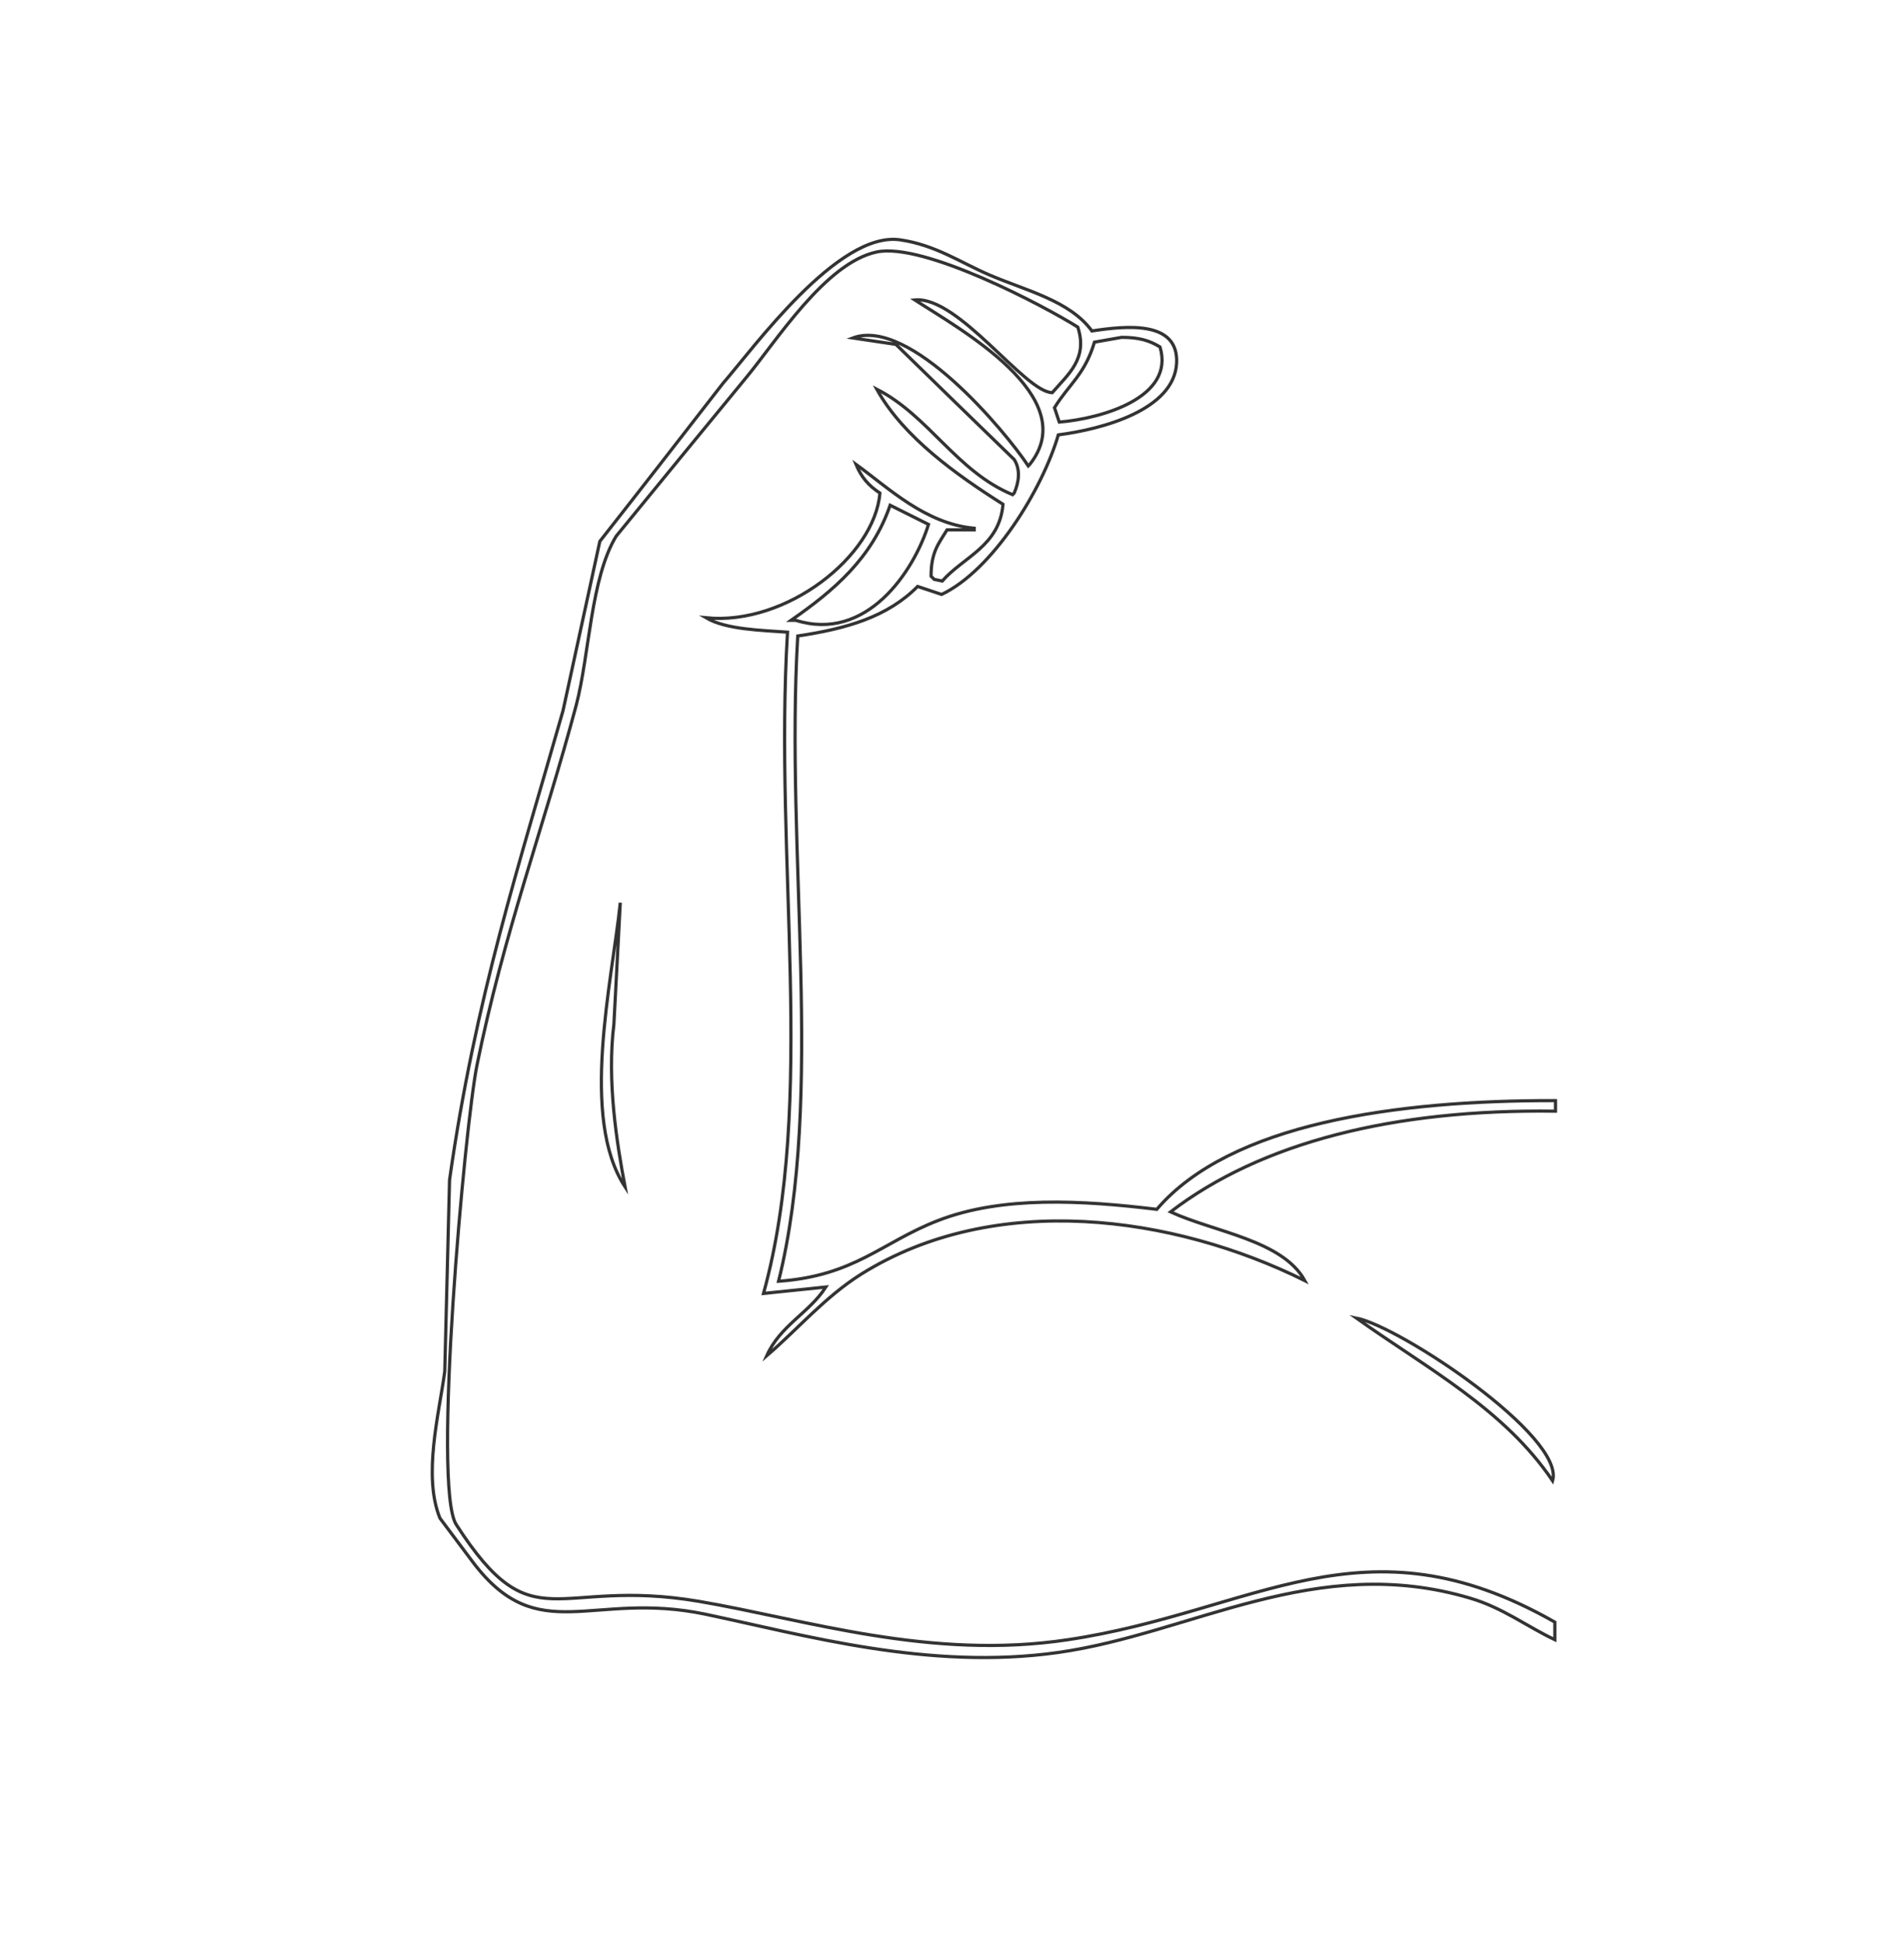
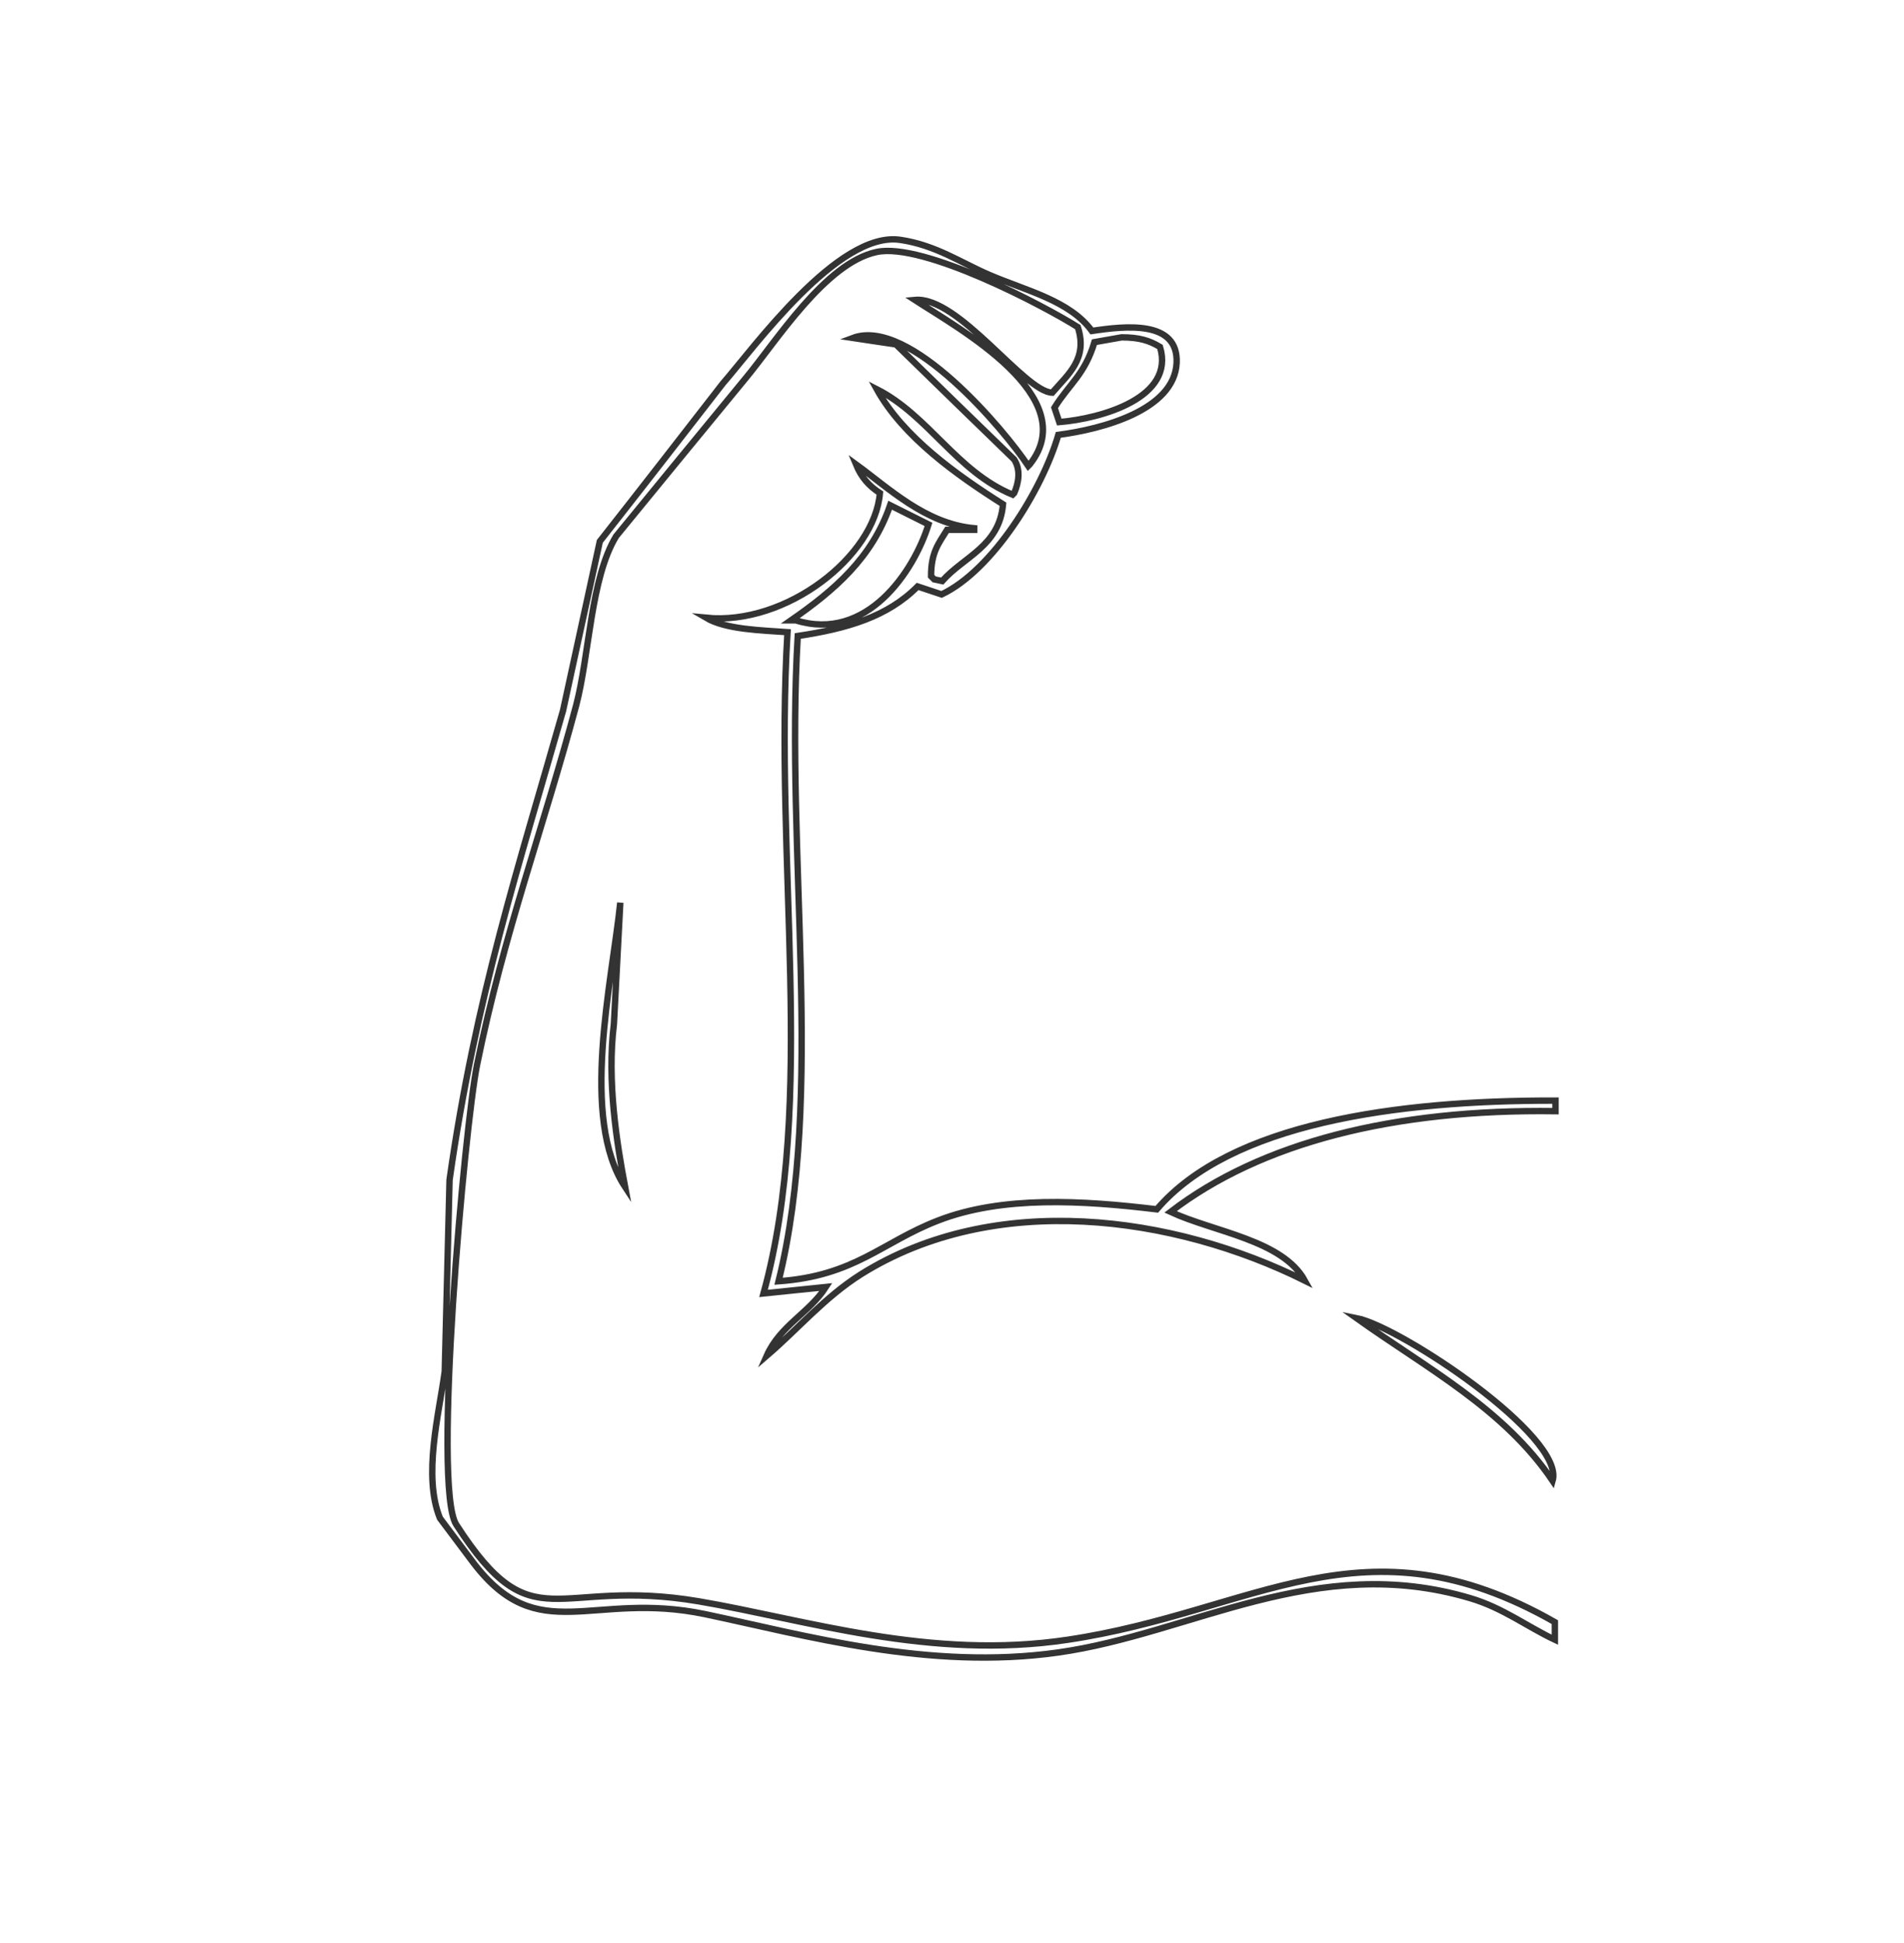
<svg xmlns="http://www.w3.org/2000/svg" version="1.1" id="图层_1" x="0px" y="0px" viewBox="0 0 595.3 607.4" style="enable-background:new 0 0 595.3 607.4;" xml:space="preserve">
  <style type="text/css">
- 	.st0{fill:none;stroke:#333333;stroke-miterlimit:10;}
+ 	.st0{fill:none;stroke:#333333;stroke-width:2;stroke-miterlimit:10;}
</style>
  <g>
    <g>
-       <path class="st0" d="M486.2,344.2c-49.4-0.1-101.4,7.1-124.4,34c-23.2-2.8-48.3-4.3-68.4,3.5c-17.6,6.8-26,17.3-49.9,19    c14.5-58.4,2-133.9,6-201.8c15.4-2.3,28.1-6,37.5-15.5c2.5,0.8,5,1.7,7.5,2.5c16-7.6,31.5-32.8,36.5-49.9    c13.8-1.8,36.3-7.8,37-22.5c0.6-13.4-15.9-11.6-26.5-10c-6.9-9.5-20.6-12.6-32-17.5c-8.9-3.8-16.9-9.4-28-11    c-19.4-2.8-45.9,34-55.4,44.9c-12.8,16.5-25.6,33-38.5,49.4c-3.8,17.6-7.7,35.3-11.5,52.9c-13.7,48.2-27.4,89.7-35.5,146.8    c-0.5,20-1,40-1.5,59.9c-1.8,13.4-6.9,32.6-1.5,45.9c3.5,4.7,7,9.3,10.5,14c20.4,26.7,37,8.6,72.4,16c31.4,6.6,70,17.7,110.4,12    c41.9-5.9,80.5-31.4,128.9-17c10.2,3,17.8,8.9,26.5,13v-5.5c-60-34.2-93.5-3.3-152.3,5.5c-43,6.5-82-6.3-115.4-12    c-45.3-7.7-51.7,13.5-75.9-24c-7.6-11.7,2.7-125.1,6.5-143.8c8.4-41.3,20.8-74.2,31-112.4c4.2-16,4.5-39.7,12.5-52.9    c13.5-16.5,27-33,40.5-49.4c9.5-11.4,24.9-36.1,41-39.5c14.6-3.1,52.6,17,62.9,23.5c3.2,9.9-3,14.7-8,20.5    c-8.7-0.2-29.3-30.3-43-29c13.7,8.9,52.7,30.3,36,51.4l-0.5,0.5c-7.3-11-37.1-46.7-54.9-40c4.5,0.7,9,1.3,13.5,2    c12.3,12,24.6,24,37,36c2.1,3.3,1.4,7.3,0,10.5l-0.5,0.5c-17.6-7.3-26.2-24.7-42.5-33c8.3,15,25.1,26.9,39.5,36    c-1.1,13.1-12.3,16.4-19,24c-0.8-0.2-1.7-0.3-2.5-0.5c-0.3-0.3-0.7-0.7-1-1c0-7.5,2.3-10.1,5-14.5h8.5v-0.5    c-15.3-1.4-26.8-12.6-37-20c1.7,4.1,4,6.7,7.5,9c-1.6,19.7-29.2,41.5-54.4,39c6.3,3.7,17.3,3.9,25.5,4.5    c-4.3,71.7,9.1,146.5-7.5,206.8c6.5-0.7,13-1.3,19.5-2c-5.2,8.1-14.3,12-18.5,21.5c9.9-8.5,18.1-18.3,29.5-25.5    c41.9-26.2,97.7-18.4,138.8,2c-7-12.7-28.4-15.2-42-21.5c28.3-21.7,69.8-32.2,120.4-31.5V344.2z M342.3,107c2.8-0.5,5.7-1,8.5-1.5    c5.5,0,8.7,1,12,3c4.8,15.8-18.2,22.4-31.5,23.5c-0.5-1.5-1-3-1.5-4.5C334.4,120.1,339.3,117.1,342.3,107z M278.4,158    c4,2,8,4,12,6c-4.6,14.8-19.4,36.9-41.5,30h-1.5C260.8,184.7,272.7,174.6,278.4,158z M194,282.3c-2.6,24.9-12.7,67.3,1.5,88.9    c-2.6-13.8-5.7-33.1-3.5-50.9C192.7,307.6,193.3,295,194,282.3z M424.2,412.2c22.2,15.8,46.2,28.4,61.4,50.9    C489.6,449.3,438,414.9,424.2,412.2z" />
+       <path class="st0" d="M486.2,344.2c-49.4-0.1-101.4,7.1-124.4,34c-23.2-2.8-48.3-4.3-68.4,3.5c-17.6,6.8-26,17.3-49.9,19    c14.5-58.4,2-133.9,6-201.8c15.4-2.3,28.1-6,37.5-15.5c2.5,0.8,5,1.7,7.5,2.5c16-7.6,31.5-32.8,36.5-49.9    c13.8-1.8,36.3-7.8,37-22.5c0.6-13.4-15.9-11.6-26.5-10c-6.9-9.5-20.6-12.6-32-17.5c-8.9-3.8-16.9-9.4-28-11    c-19.4-2.8-45.9,34-55.4,44.9c-12.8,16.5-25.6,33-38.5,49.4c-3.8,17.6-7.7,35.3-11.5,52.9c-13.7,48.2-27.4,89.7-35.5,146.8    c-0.5,20-1,40-1.5,59.9c-1.8,13.4-6.9,32.6-1.5,45.9c3.5,4.7,7,9.3,10.5,14c20.4,26.7,37,8.6,72.4,16c31.4,6.6,70,17.7,110.4,12    c41.9-5.9,80.5-31.4,128.9-17c10.2,3,17.8,8.9,26.5,13v-5.5c-60-34.2-93.5-3.3-152.3,5.5c-43,6.5-82-6.3-115.4-12    c-45.3-7.7-51.7,13.5-75.9-24c-7.6-11.7,2.7-125.1,6.5-143.8c8.4-41.3,20.8-74.2,31-112.4c4.2-16,4.5-39.7,12.5-52.9    c13.5-16.5,27-33,40.5-49.4c9.5-11.4,24.9-36.1,41-39.5c14.6-3.1,52.6,17,62.9,23.5c3.2,9.9-3,14.7-8,20.5    c-8.7-0.2-29.3-30.3-43-29c13.7,8.9,52.7,30.3,36,51.4l-0.5,0.5c-7.3-11-37.1-46.7-54.9-40c4.5,0.7,9,1.3,13.5,2    c12.3,12,24.6,24,37,36c2.1,3.3,1.4,7.3,0,10.5l-0.5,0.5c-17.6-7.3-26.2-24.7-42.5-33c8.3,15,25.1,26.9,39.5,36    c-1.1,13.1-12.3,16.4-19,24c-0.8-0.2-1.7-0.3-2.5-0.5c-0.3-0.3-0.7-0.7-1-1c0-7.5,2.3-10.1,5-14.5h8.5v-0.5    c-15.3-1.4-26.8-12.6-37-20c1.7,4.1,4,6.7,7.5,9c-1.6,19.7-29.2,41.5-54.4,39c6.3,3.7,17.3,3.9,25.5,4.5    c-4.3,71.7,9.1,146.5-7.5,206.8c6.5-0.7,13-1.3,19.5-2c-5.2,8.1-14.3,12-18.5,21.5c9.9-8.5,18.1-18.3,29.5-25.5    c41.9-26.2,97.7-18.4,138.8,2c-7-12.7-28.4-15.2-42-21.5c28.3-21.7,69.8-32.2,120.4-31.5v-3.3H486.2z M342.3,107    c2.8-0.5,5.7-1,8.5-1.5c5.5,0,8.7,1,12,3c4.8,15.8-18.2,22.4-31.5,23.5c-0.5-1.5-1-3-1.5-4.5C334.4,120.1,339.3,117.1,342.3,107z     M278.4,158c4,2,8,4,12,6c-4.6,14.8-19.4,36.9-41.5,30h-1.5C260.8,184.7,272.7,174.6,278.4,158z M194,282.3    c-2.6,24.9-12.7,67.3,1.5,88.9c-2.6-13.8-5.7-33.1-3.5-50.9C192.7,307.6,193.3,295,194,282.3z M424.2,412.2    c22.2,15.8,46.2,28.4,61.4,50.9C489.6,449.3,438,414.9,424.2,412.2z" />
    </g>
  </g>
</svg>
